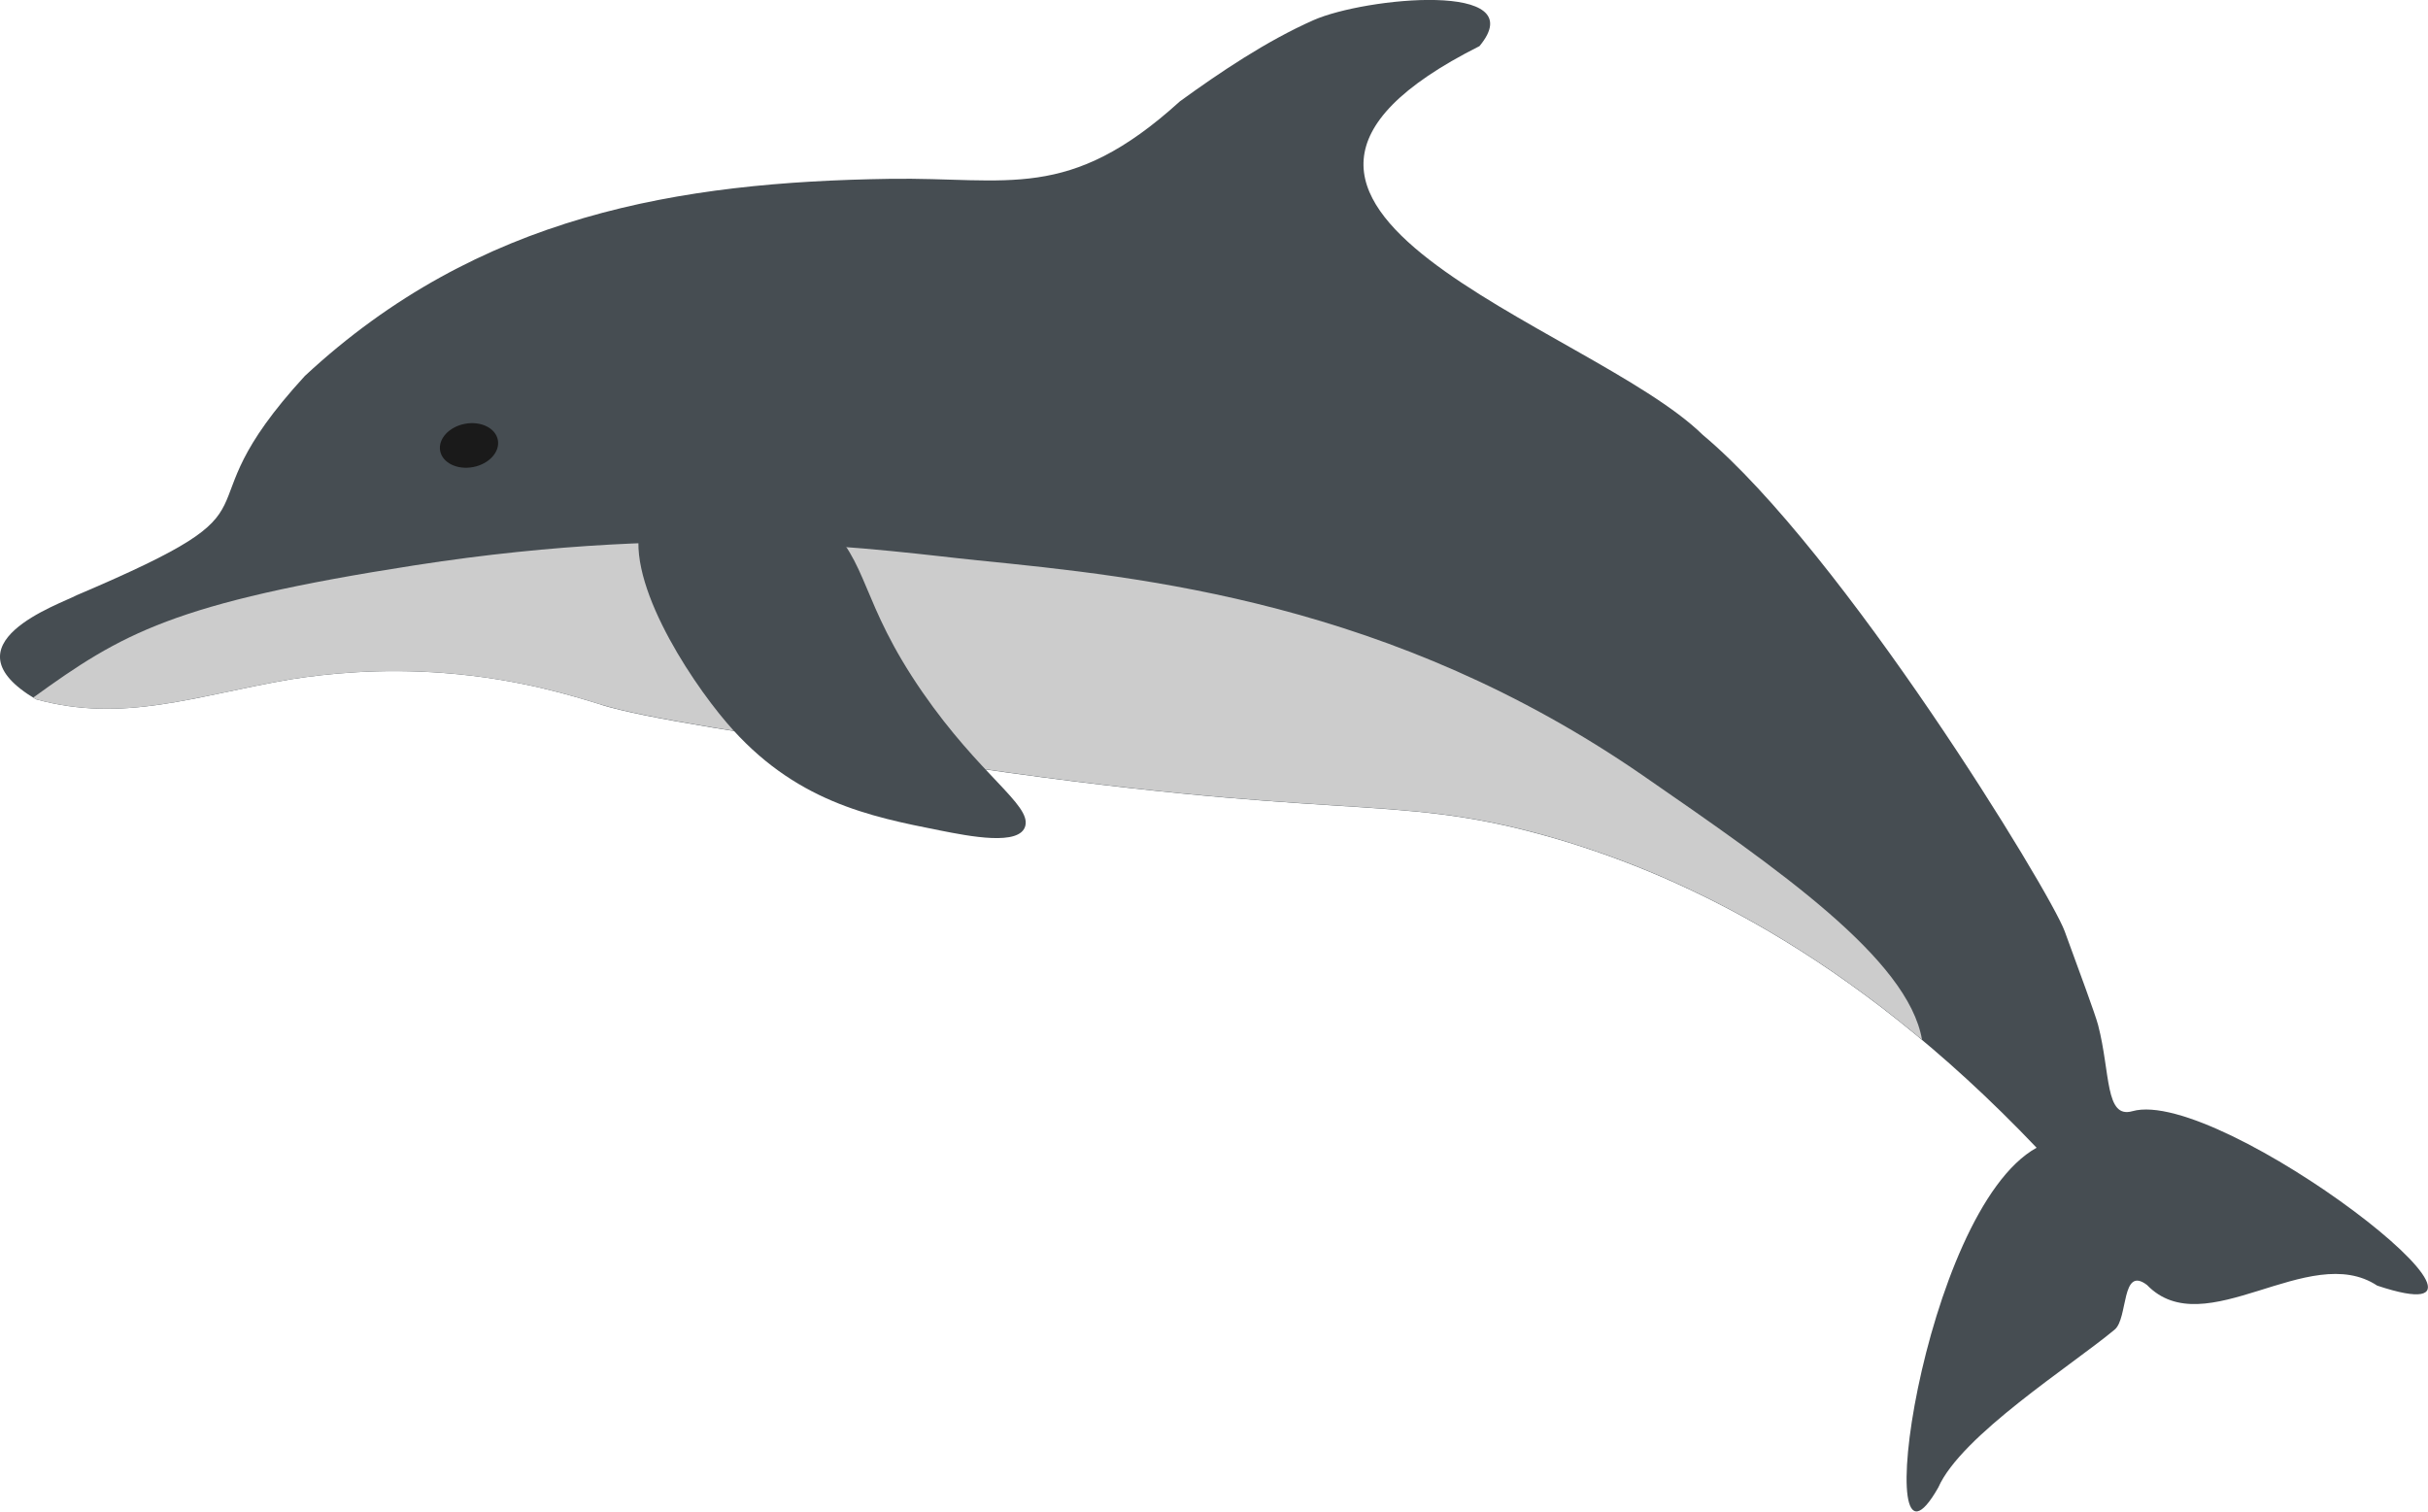
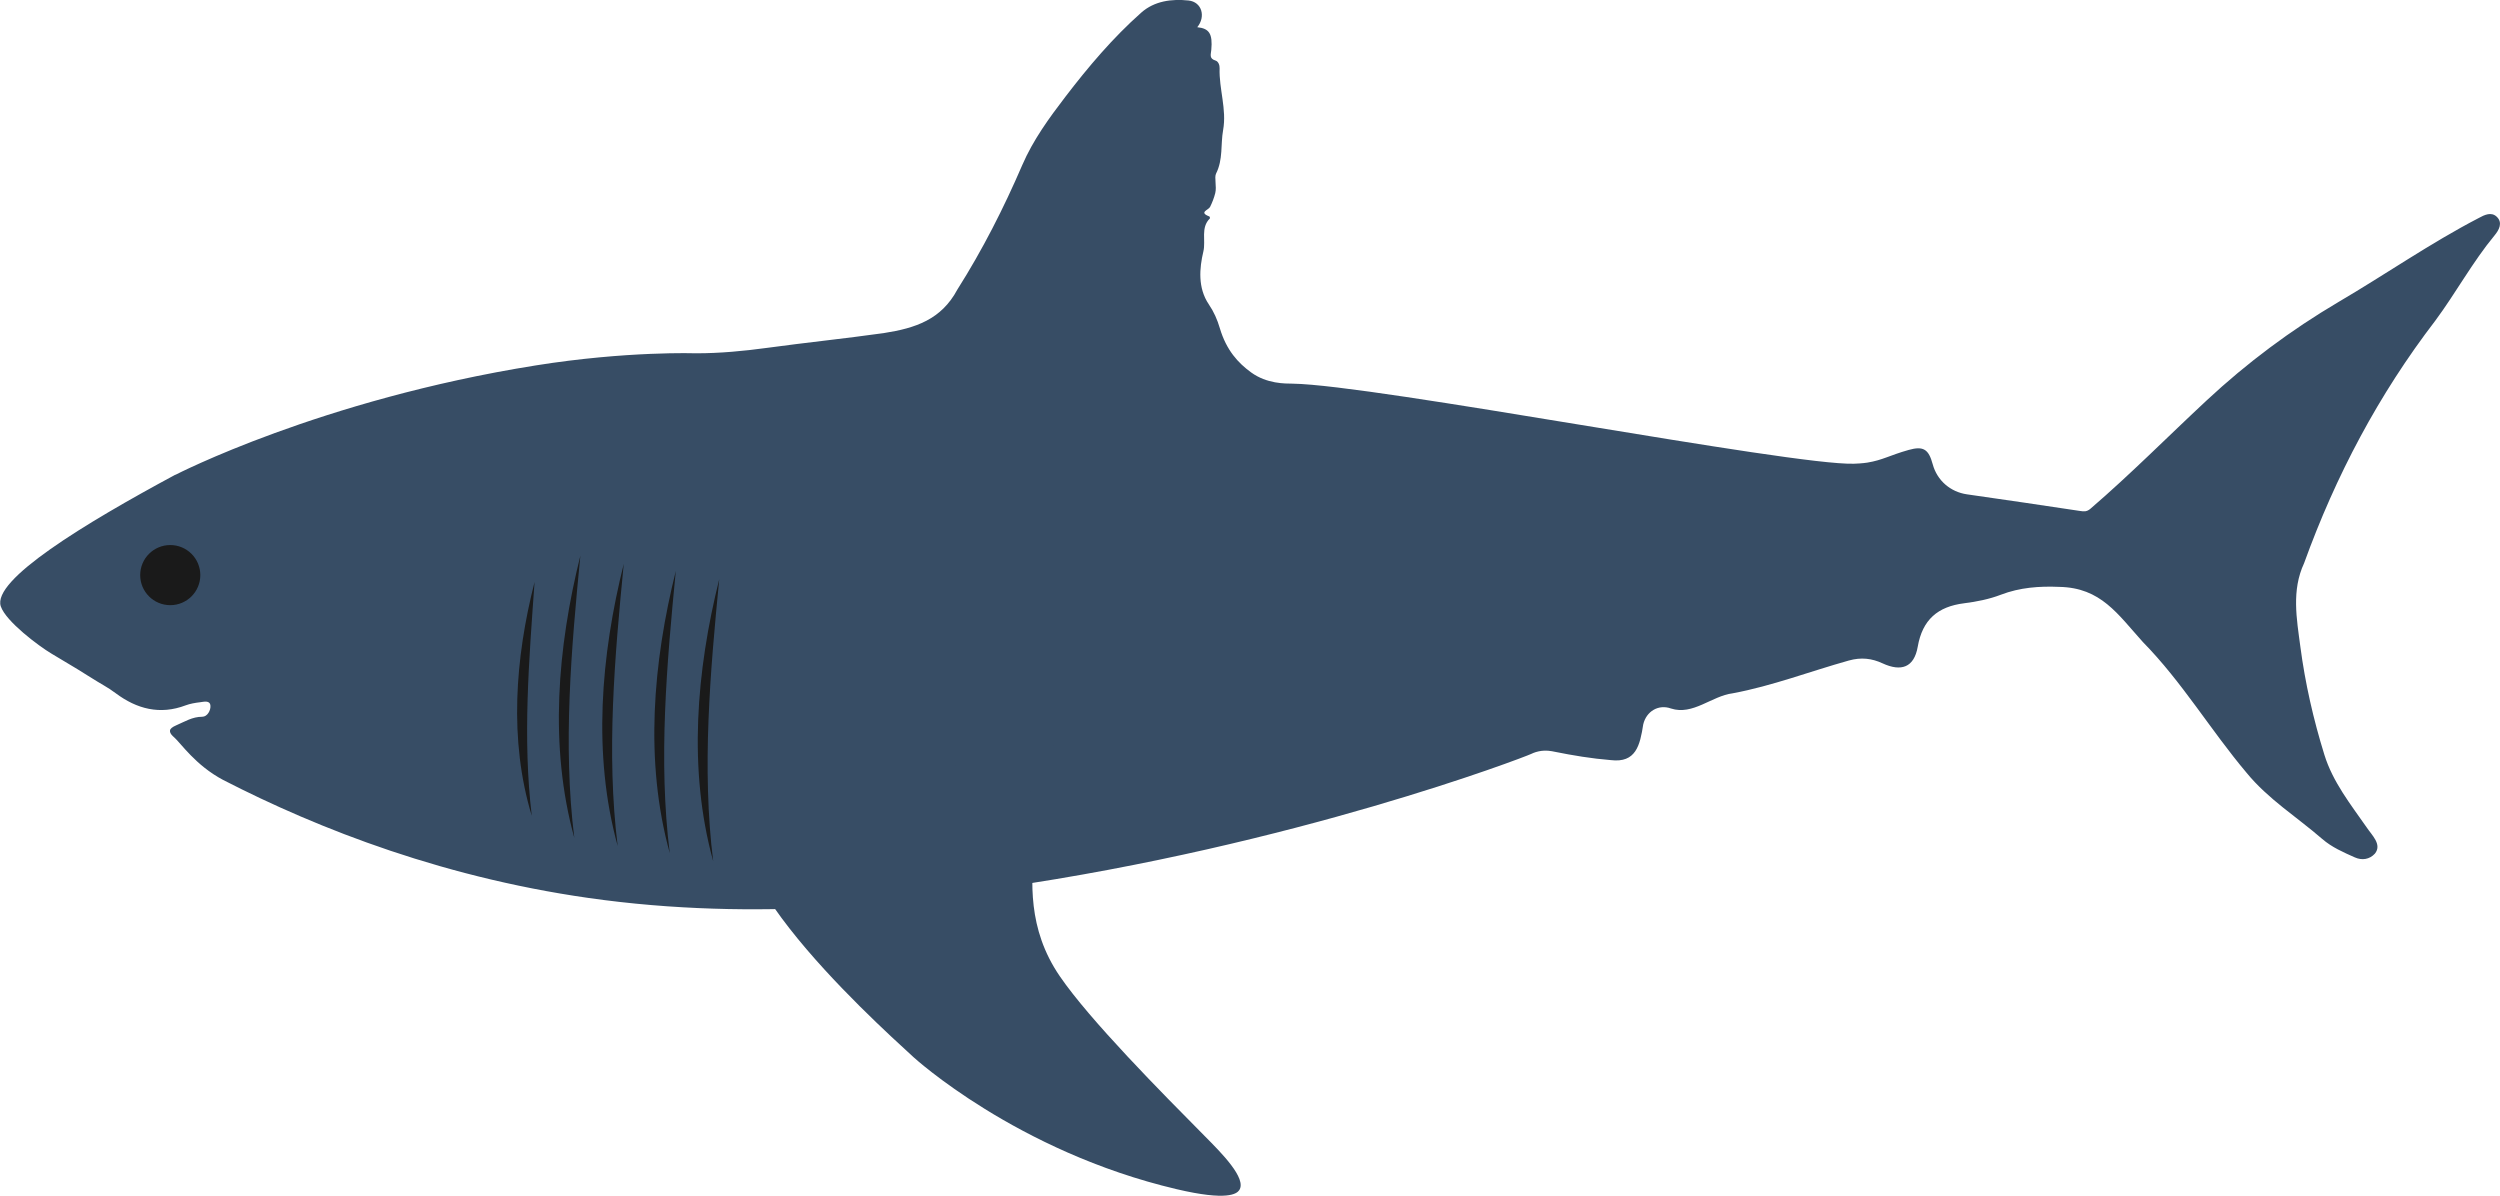
- <svg xmlns="http://www.w3.org/2000/svg" id="Layer_2" data-name="Layer 2" viewBox="0 0 496.34 308.99">
+ <svg xmlns="http://www.w3.org/2000/svg" id="Layer_2" data-name="Layer 2" viewBox="0 0 498.95 238.64">
  <defs>
    <style>
      .cls-1 {
-         fill: #ccc;
+         fill: #374d65;
      }

      .cls-2 {
        fill: #1a1a1a;
      }
- 
-       .cls-3 {
-         fill: #464d52;
-       }
    </style>
  </defs>
-   <g id="OTHER">
-     <g id="Dolphin">
-       <path id="body" class="cls-3" d="m122.86,144.05c-5.31-1.62-16.5-5.25-32.03-6.45-13.08-1.01-23.99.12-31.34,1.28-19.73,3.38-34.22,9.03-52.15,4.08-19.18-11.35,4.89-19.41,8.33-21.27,45.98-19.55,19.03-14.73,46.65-44.83,35.54-33.03,76.7-39.65,119.55-40.3,24.27-.37,36.53,4.87,59.33-15.84,8.07-5.85,17.62-12.31,27.31-16.6,10.54-4.66,45.06-8.07,33.93,5.31-65.38,32.9,22.74,57.01,45.65,79.48,28.59,23.92,71,93.32,73.98,101.48,2.98,8.16,6.27,17.01,6.84,19.21,2.54,9.78,1.38,19.16,6.99,17.58,17.97-5.09,86.12,47.65,50.06,35.66-13.98-9.23-35.21,12.12-47.07-.14-5.3-4.01-3.82,6.81-6.6,9.13-8.76,7.31-31.38,21.64-36.06,32.28-14.49,25.52-3.32-56.48,20.1-69.46-38.29-40.25-74.26-56.49-100.44-63.8-31.9-8.92-41.97-2.56-124.02-14.94-39.92-6.03-59.88-9.04-69.02-11.83Z" />
-       <path id="belly" class="cls-1" d="m392.91,212.59c-2.84-16.57-29.41-34.94-57.04-54.03-51.39-35.5-102.22-40.61-136-44-18.8-1.89-57-8-115,1-49.51,7.68-60,14-78,27-.03.02-.05.04-.08.06.18.11.36.22.55.33,17.93,4.95,32.42-.7,52.15-4.08,7.35-1.16,18.26-2.28,31.34-1.28,15.53,1.2,26.72,4.83,32.03,6.45,9.14,2.79,29.1,5.8,69.02,11.83,82.04,12.39,92.12,6.03,124.02,14.94,20.76,5.8,47.67,17.22,77.02,41.76Z" />
-       <path id="fin" class="cls-3" d="m131.32,106.24c-4.27,11.28,9.23,32.15,17.23,41.51,13.76,16.1,29.19,19.17,43.55,22.02,6.01,1.19,16.43,3.26,17.5-.93,1.12-4.37-9.25-10.29-21.02-27.32-12.9-18.66-10.83-26.56-20.12-34.91-12.72-11.44-32.99-11.34-37.14-.36Z" />
-       <ellipse id="eye" class="cls-2" cx="95.88" cy="91.06" rx="6" ry="4.5" transform="translate(-15.33 19.53) rotate(-10.77)" />
+   <g id="SHARKS">
+     <g id="Salmon_Shark">
+       <path id="body" class="cls-1" d="m34.98,94.78s29-15,71.94-21.85c18.23-2.91,32.05-2.42,32.05-2.42,4.72,0,9.41-.44,14.1-1.08,7.76-1.06,15.56-1.86,23.31-2.95,6.35-.99,11.49-2.7,14.69-8.69,5.02-7.92,9.25-16.25,12.96-24.86,2.16-5,5.35-9.37,8.61-13.63,4.58-5.98,9.46-11.75,15.12-16.77,2.65-2.35,6.08-2.78,9.44-2.43,2.66.28,3.5,3.2,1.75,5.33,2.4.25,3.09,1.31,2.8,4.53-.08.9-.47,1.73.83,2.12.6.18.85.95.83,1.54-.14,4.14,1.45,8.18.7,12.34-.52,2.87.02,5.85-1.41,8.69-.39.77.17,2.58-.16,3.89-.24.95-.6,1.88-1.03,2.75-.32.65-2.33,1.07-.15,1.91.08.03.16.34.11.39-1.89,1.85-.78,4.42-1.3,6.59-.79,3.32-1.15,7.27,1.09,10.57,1,1.47,1.69,3.04,2.19,4.74,1.31,4.43,3.68,6.97,6.24,8.83,3.16,2.3,6.79,2.23,8.29,2.25,16.34.25,99.56,16.35,112.02,15.98,1.66-.05,2.67-.22,2.67-.22,3.08-.5,4.43-1.45,8.26-2.53,2.95-.83,3.99-.14,4.8,2.85.88,3.26,3.55,5.54,6.85,6.01,7.53,1.07,15.05,2.19,22.57,3.32.78.12,1.34.17,2.05-.44,8.03-6.9,15.47-14.43,23.21-21.63,8.05-7.5,16.81-14.03,26.29-19.63,9.38-5.5,18.33-11.74,27.99-16.76,1.16-.64,2.52-1.29,3.6-.27,1.28,1.2.43,2.7-.41,3.71-4.43,5.36-7.73,11.49-11.85,17.05-11.3,14.74-19.86,30.91-26.18,48.39-2.53,5.44-1.48,11.08-.75,16.63.96,7.33,2.61,14.55,4.8,21.61,1.69,5.45,5.25,9.91,8.46,14.52,1.01,1.53,3.1,3.38,1.62,5.21-1.06,1.16-2.57,1.39-4,.75-2.28-1.02-4.57-2-6.52-3.69-5.05-4.38-10.79-7.94-15.09-13.2-7.17-8.5-12.87-18.13-20.69-26.09-5.06-5.6-8.37-10.85-16.69-11.01-3.97-.17-7.86.11-11.67,1.57-2.32.89-4.84,1.39-7.31,1.7-5.27.66-8.33,3.27-9.27,8.68-.72,4.13-3.29,5.04-7.04,3.3-2.09-.97-4.22-1.25-6.72-.55-7.73,2.16-15.24,5.06-23.17,6.54-4.17.52-7.94,4.46-12.32,3.03-2.49-.89-4.91.56-5.53,3.16-.65,4.18-1.45,7.76-6.49,7.14-3.78-.3-7.55-.93-11.27-1.68-.44-.09-1.64-.37-3.09-.07-.84.18-1.43.47-1.52.52-1.49.71-47.25,18.25-105.72,26.68h0c-14.6,2.31-44.97,6.9-79.43,2.47-31.1-3.99-57.01-14.24-75.91-23.96-5.53-2.93-8.45-7.36-9.79-8.52-.26-.22-.9-.78-.81-1.36.05-.34.42-.67,1.28-1.04,1.69-.72,3.17-1.69,5.15-1.69,1.03,0,1.71-1.28,1.64-2.19-.08-1.14-1.27-.81-2.05-.71-.98.12-1.98.28-2.89.62-5.14,1.95-9.75.73-13.96-2.41-1.8-1.34-2.37-1.48-5.6-3.53-1.54-.98-2.62-1.63-3.45-2.12-2.05-1.21-3.48-2.08-3.76-2.25-2.54-1.51-9.1-6.41-10.13-9.44-1.79-5.26,16.59-16.46,34.86-26.29Z" />
+       <g id="Layer_81" data-name="Layer 81">
+         <circle class="cls-1" cx="85.98" cy="145.78" r="3" />
+         <circle class="cls-1" cx="64.98" cy="141.78" r="2" />
+         <circle class="cls-1" cx="92.98" cy="132.78" r="2" />
+         <circle class="cls-1" cx="209.98" cy="150.78" r="2" />
+         <circle class="cls-1" cx="240.98" cy="151.78" r="2" />
+         <circle class="cls-1" cx="252.98" cy="159.78" r="2" />
+         <circle class="cls-1" cx="97.86" cy="159.78" r="2.21" />
+         <circle class="cls-1" cx="152.86" cy="149.78" r="2.21" />
+         <circle class="cls-1" cx="125.86" cy="143.78" r="2.21" />
+         <circle class="cls-1" cx="273.86" cy="148.78" r="2.21" />
+         <circle class="cls-1" cx="165.86" cy="142.78" r="2.91" />
+         <circle class="cls-1" cx="225.86" cy="162.78" r="2.91" />
+       </g>
+       <path id="fin" class="cls-1" d="m152.18,157.76c-17.3,10.27,21.64,45.43,30.13,53.22,0,0,20.54,18.84,52.54,26.36,10.11,2.38,11.97.92,12.47.2,1.6-2.33-3.68-7.57-6.79-10.71-8.69-8.77-23.04-23.25-29.02-32-13.04-19.07,3.43-37.9-11.97-40.72-21.28-3.89-36.76-2.65-47.37,3.65Z" />
+       <g id="gills">
+         <path class="cls-2" d="m114.62,167.22c-5.06-18.35-3.34-38.03,1.21-56.32-1.8,18.51-3.52,37.82-1.21,56.32h0Z" />
+         <path class="cls-2" d="m123.28,168.85c-5.06-18.35-3.34-38.03,1.21-56.32-1.8,18.51-3.52,37.82-1.21,56.32h0Z" />
+         <path class="cls-2" d="m133.67,170.26c-5.06-18.35-3.34-38.03,1.21-56.32-1.8,18.51-3.52,37.82-1.21,56.32h0Z" />
+         <path class="cls-2" d="m142.34,171.89c-5.06-18.35-3.34-38.03,1.21-56.32-1.8,18.51-3.52,37.82-1.21,56.32h0Z" />
+         <path class="cls-2" d="m106.13,162.82c-4.59-15.12-3.3-31.54.56-46.67-1.1,15.57-2.41,31.1-.56,46.67h0Z" />
+       </g>
+       <circle id="eye" class="cls-2" cx="33.98" cy="114.78" r="6" />
    </g>
  </g>
</svg>
